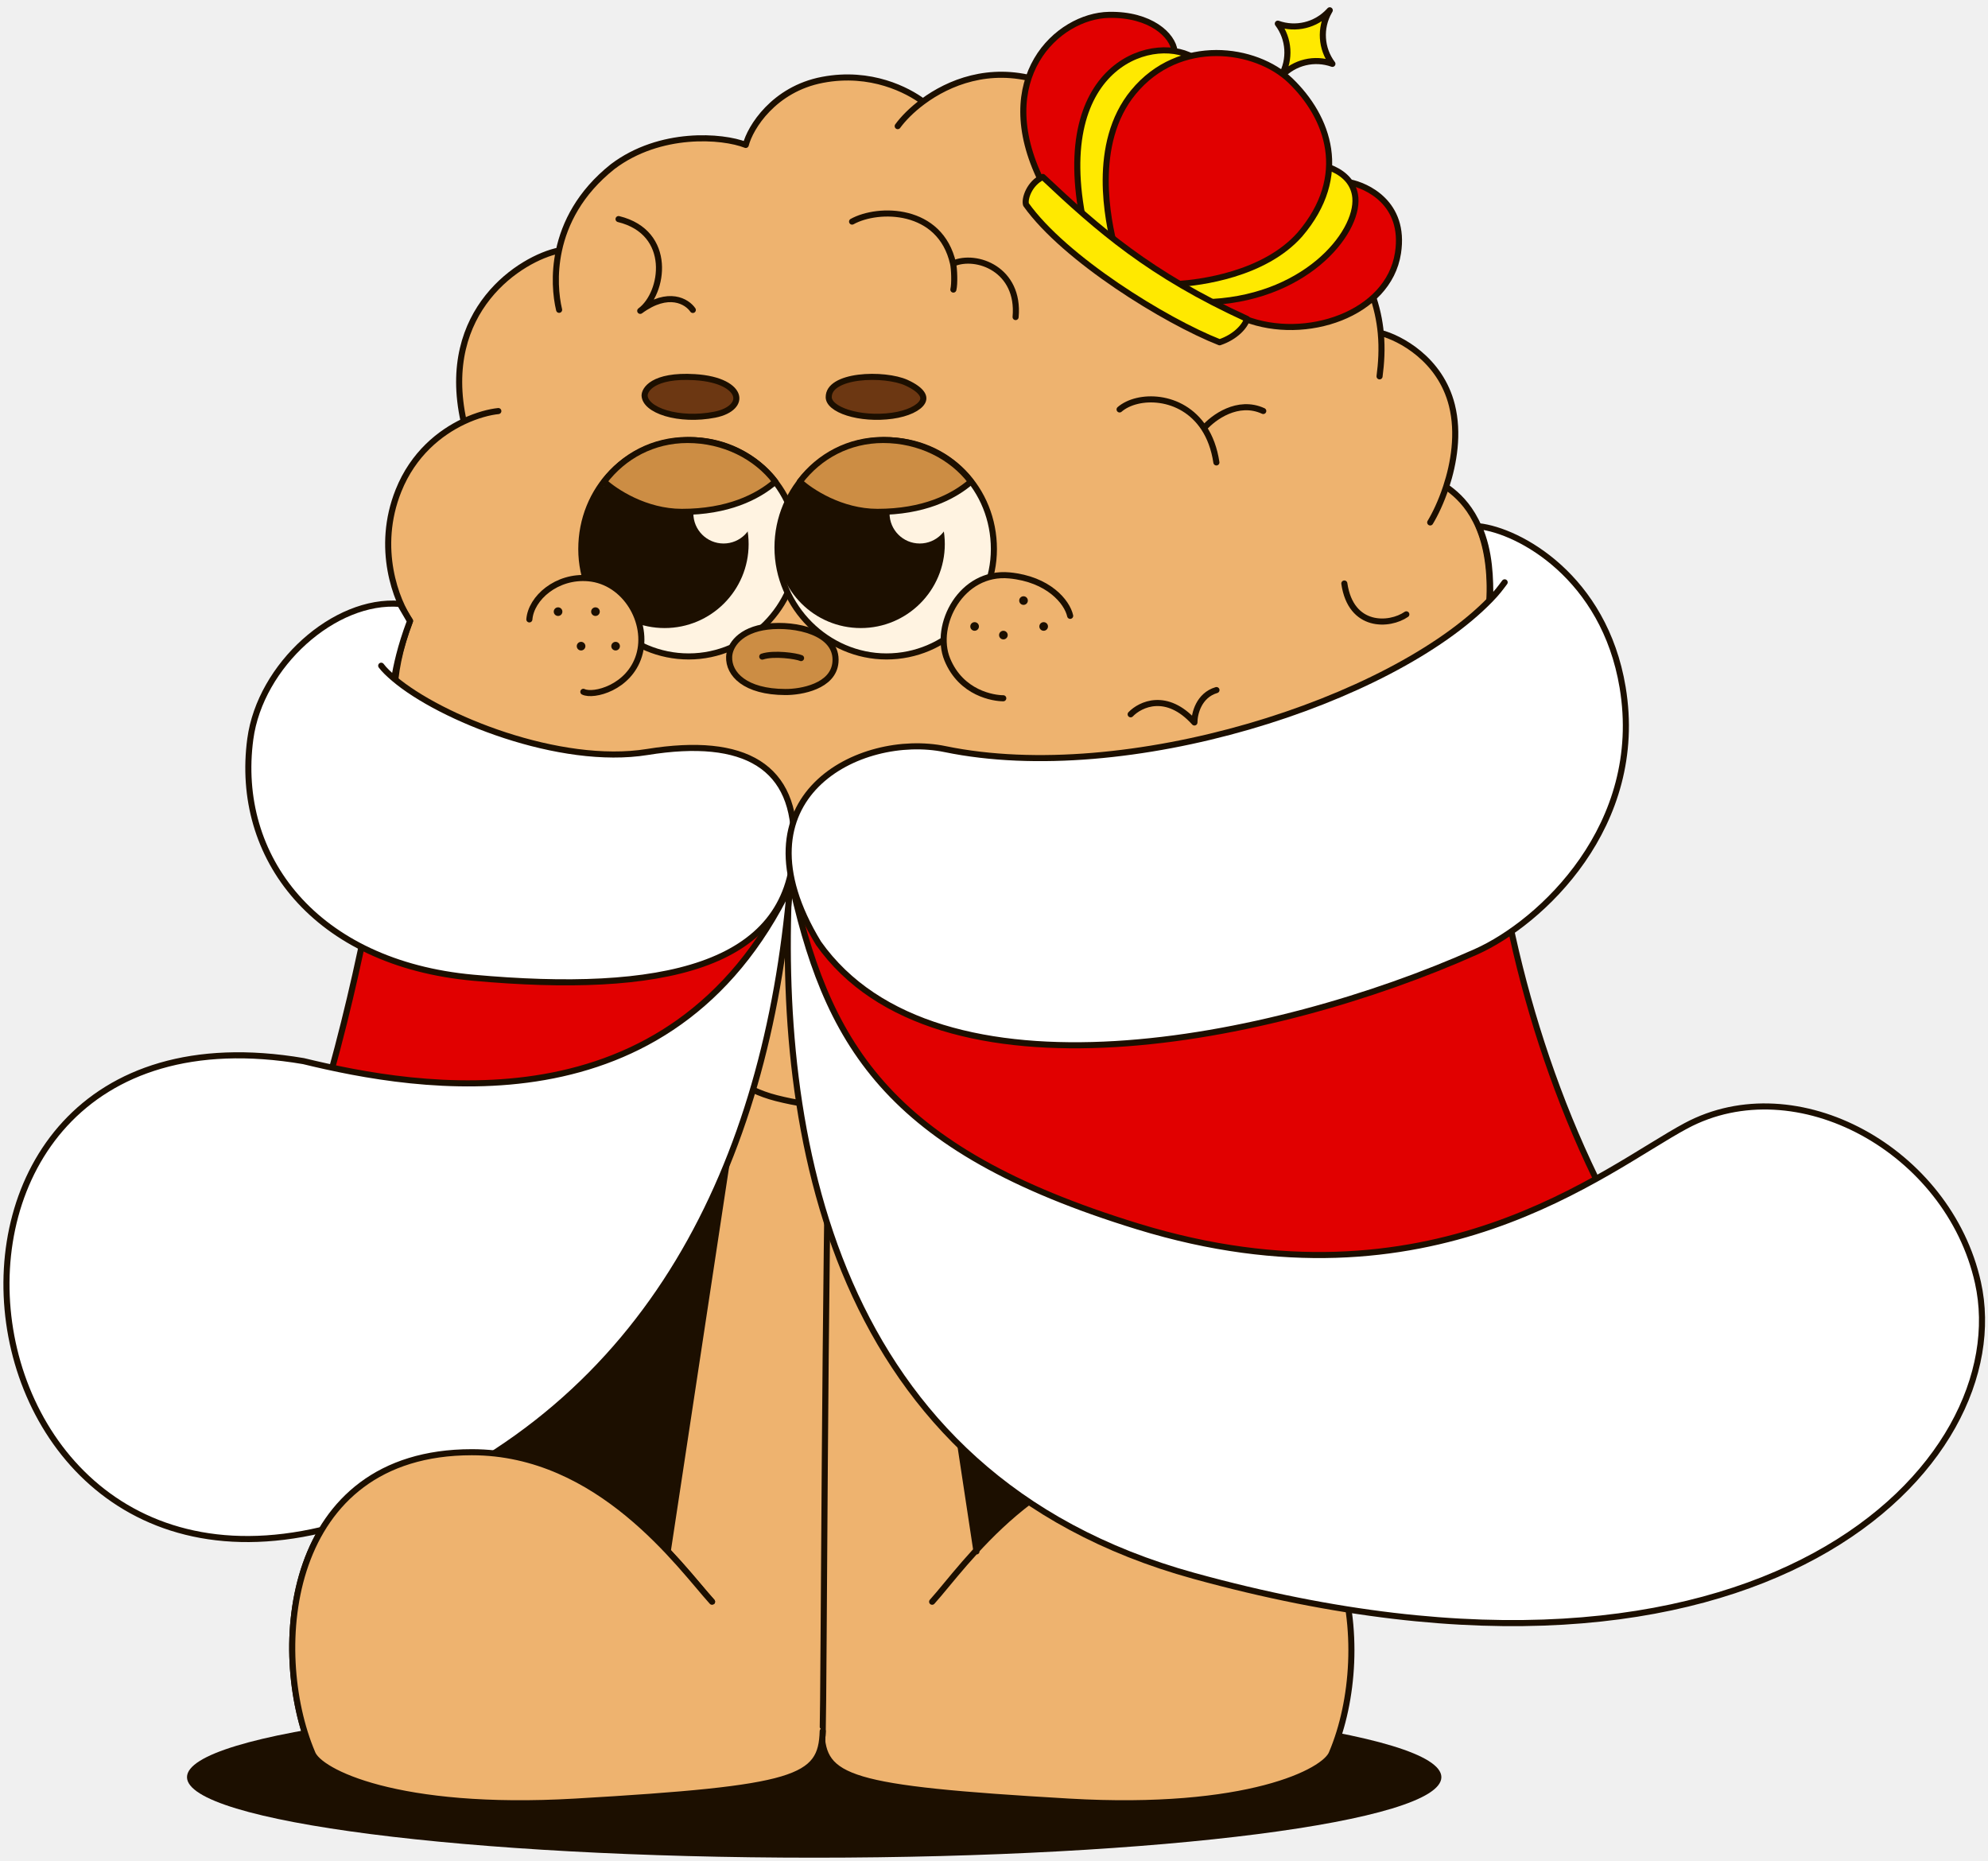
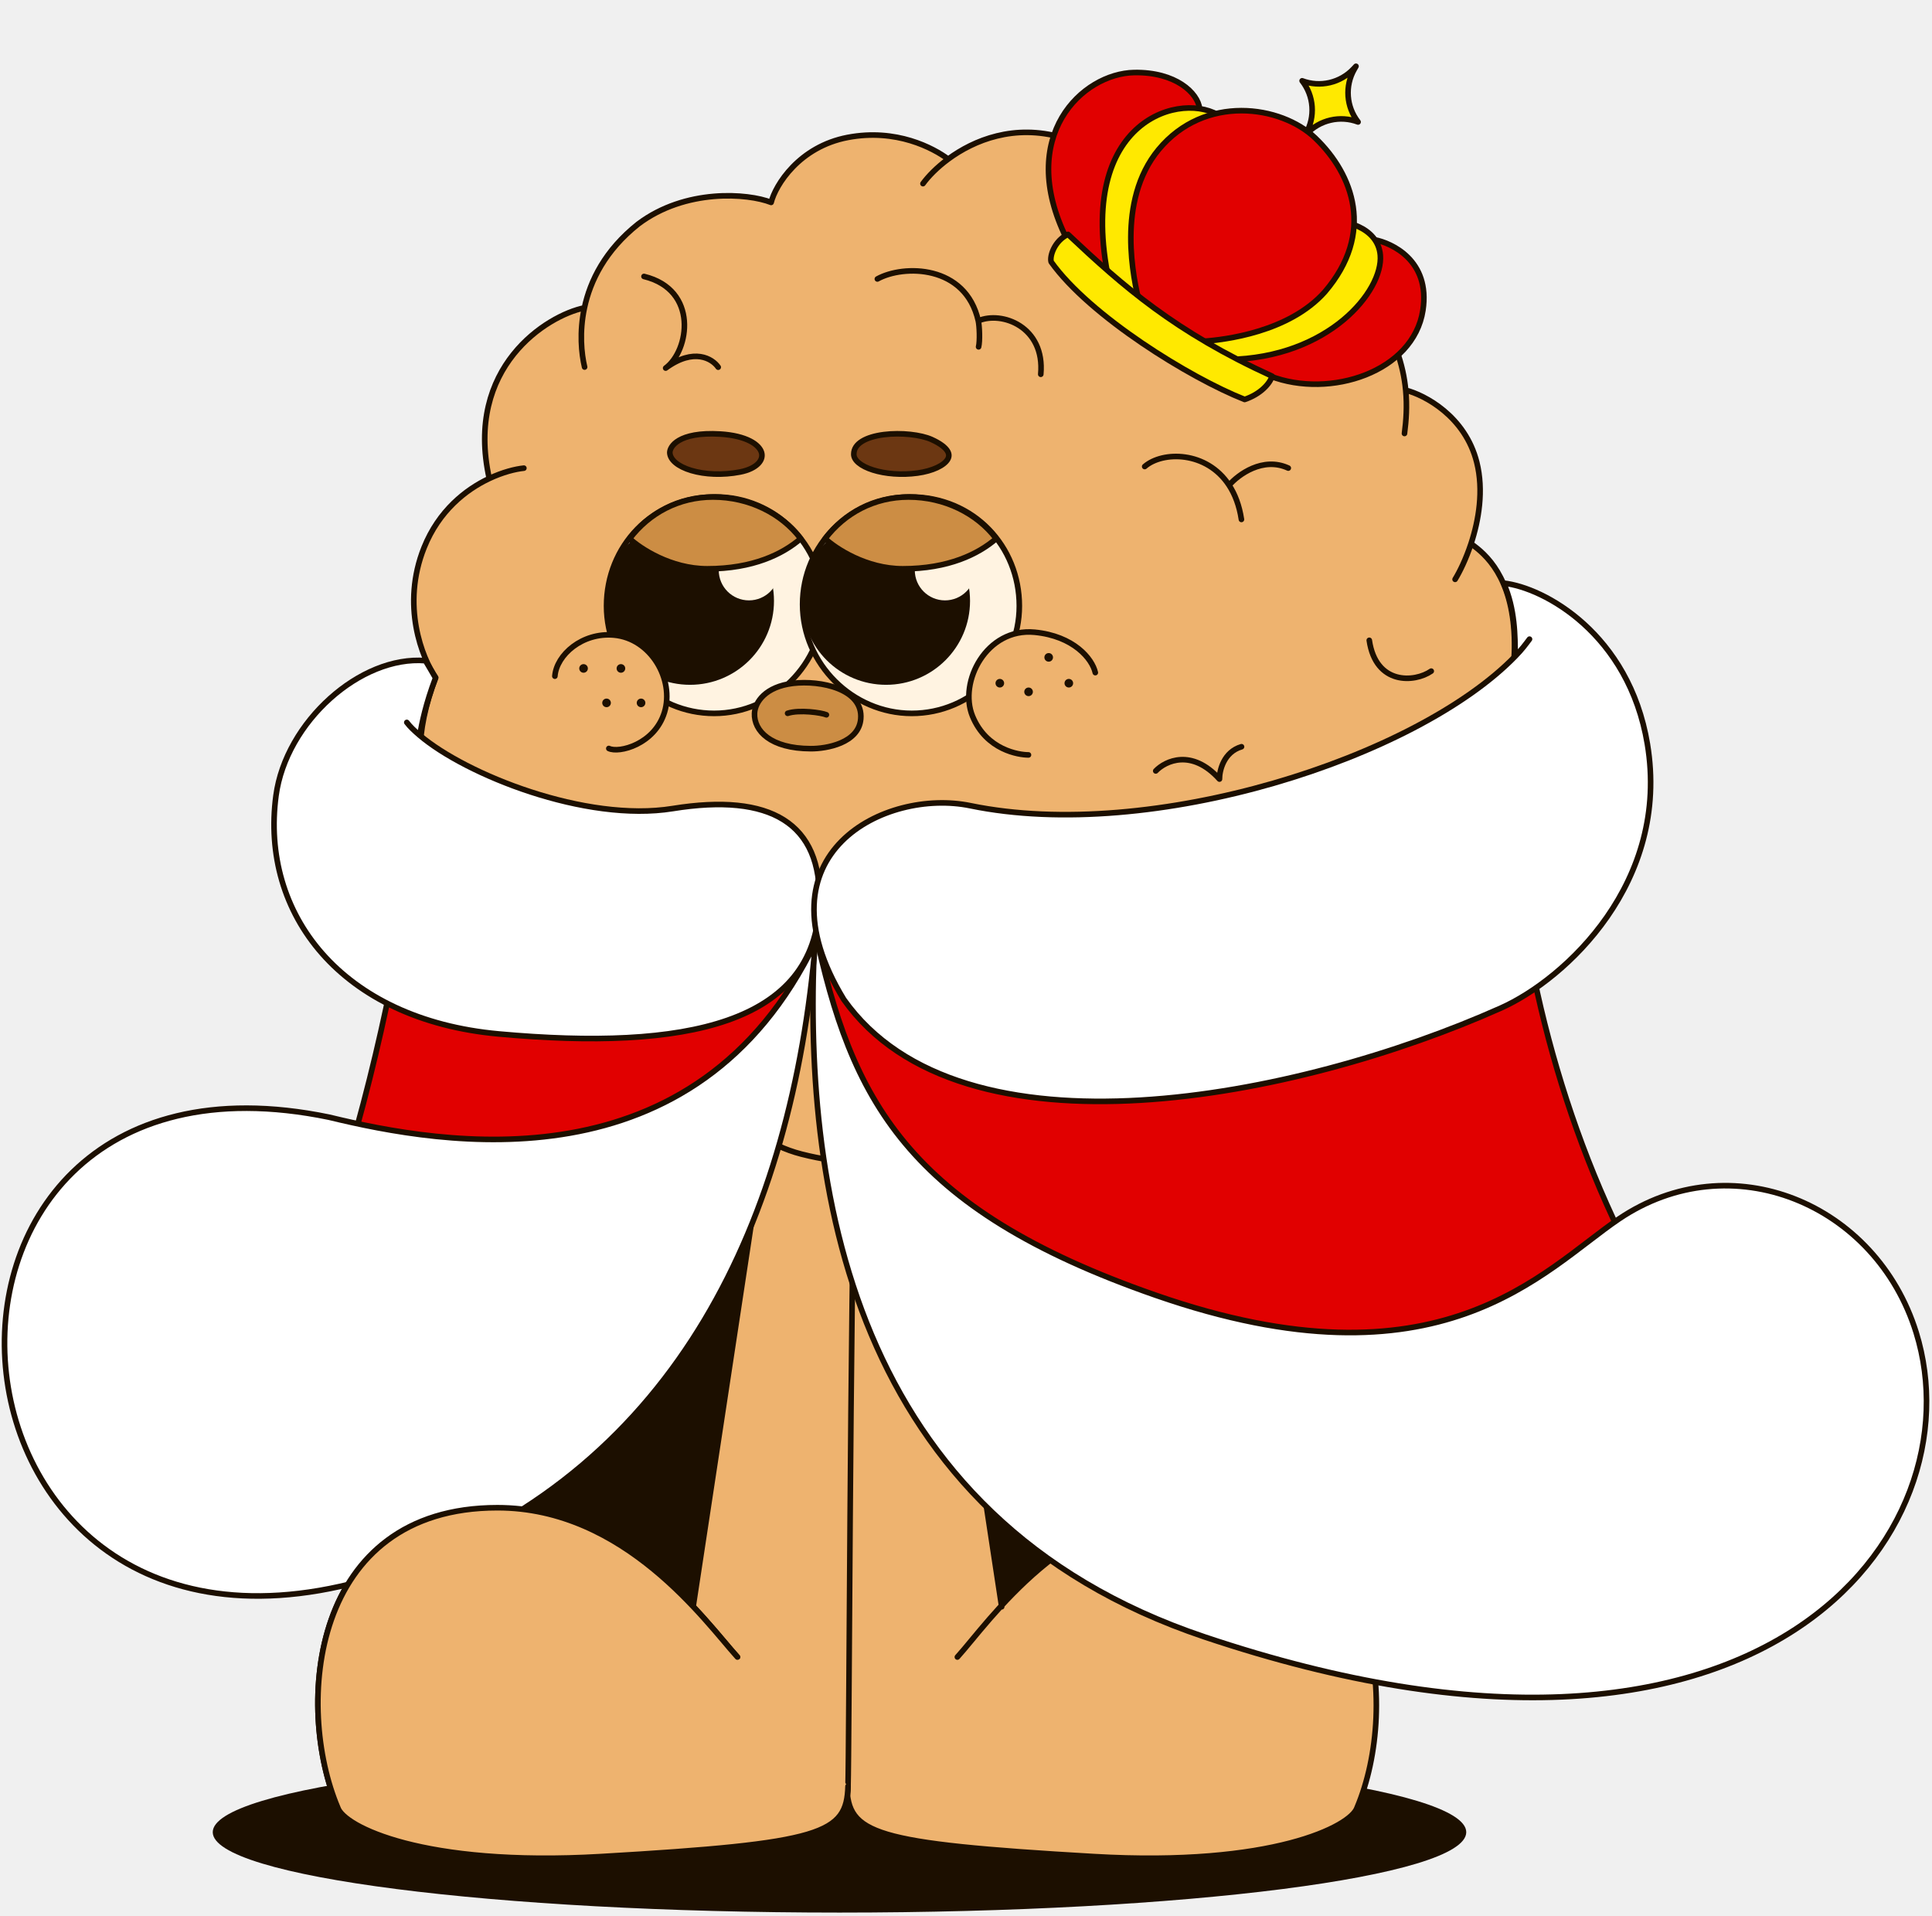
- <svg xmlns="http://www.w3.org/2000/svg" width="327" height="306" viewBox="0 0 327 306" fill="none">
-   <g clip-path="url(#clip0_4745_1547)">
-     <rect x="71.93" y="171.682" width="128.245" height="102.631" fill="#1C0F00" />
-     <ellipse cx="133.923" cy="292.284" rx="103.164" ry="13.243" fill="#1C0F00" />
-     <path d="M192.366 238.604C177.988 238.604 167.471 247.496 160.589 254.969L149.066 179.012C146.779 175.465 141.683 170.073 133.923 174.992C134.79 209.045 134.933 278.474 135.123 284.717C135.359 292.521 139.145 294.176 175.82 296.304C205.16 298.007 218.078 291.338 219.104 288.264C226.202 271.474 223.126 238.604 192.366 238.604Z" fill="#EEB36F" />
-     <path d="M153.325 263.434C158.531 257.68 171.307 238.604 192.366 238.604C223.126 238.604 226.202 271.474 219.104 288.264C218.078 291.338 205.16 298.007 175.82 296.304C139.145 294.176 135.359 292.521 135.123 284.717C134.933 278.474 134.79 209.045 133.923 174.992C141.683 170.073 146.779 175.465 149.066 179.012L160.617 255.158" stroke="#1C0F00" stroke-linecap="round" stroke-linejoin="round" />
-     <path d="M77.609 238.841C92.048 238.841 102.816 247.697 109.837 255.12L121.382 179.012C123.67 175.465 128.765 170.073 136.526 174.992C135.658 209.045 135.515 278.474 135.326 284.717C135.089 292.521 131.303 294.176 94.628 296.304C65.288 298.007 52.37 291.338 51.345 288.264C44.246 271.474 46.849 238.841 77.609 238.841Z" fill="#EEB36F" />
-     <path d="M117.123 263.434C111.918 257.68 98.668 238.841 77.609 238.841C46.849 238.841 44.246 271.474 51.345 288.264C52.37 291.338 65.288 298.007 94.628 296.304C131.303 294.176 135.089 292.521 135.326 284.717C135.515 278.474 135.658 209.045 136.526 174.992C128.765 170.073 123.67 175.465 121.382 179.012L109.831 255.158" stroke="#1C0F00" stroke-linecap="round" stroke-linejoin="round" />
-     <path d="M122.669 23.838C118.861 22.331 108.579 21.506 100.772 27.406C95.346 31.724 92.885 36.74 91.934 41.203C85.756 42.471 72.211 50.955 76.273 69.314C72.382 71.151 67.969 74.637 65.546 80.69C61.738 90.205 65.229 98.927 67.45 102.098C60.405 120.557 69.391 130.564 74.764 133.26C74.906 137.964 76.169 143.124 79.589 147.77C83.75 153.421 88.901 155.751 93.394 156.443C95.108 170.145 108.626 173.461 115.201 172.271C118.035 175.885 122.209 179.204 127.668 180.597C141.275 184.069 148.613 179.962 150.517 177.742C151.707 179.566 155.991 183.309 163.608 183.689C172.747 184.07 177.368 179.883 178.536 177.742C183.77 180.09 190.721 181.201 197.644 177.742C203.408 174.861 206.648 170.749 208.433 166.781C225.38 164.497 228.427 151.147 227.871 144.748C232.092 143.11 236.736 140.035 239.296 134.687C243.485 125.933 241.041 116.45 239.296 112.803C241.438 110.662 245.389 105.333 245.008 95.438C244.627 85.542 240.327 81.778 237.868 80.062C239.144 76.188 239.975 71.275 238.82 66.655C236.916 59.043 230.226 55.554 227.119 54.761C226.731 50.651 225.316 45.955 221.683 40.727C216.923 33.876 207.64 31.053 203.594 30.498C199.024 19.08 187.726 18.829 182.649 20.131C180.098 17.457 176.202 14.772 170.51 13.133C162.694 10.882 156.076 13.549 151.81 16.701C149.351 14.878 143.281 11.611 135.284 13.133C127.287 14.656 123.383 20.983 122.669 23.838Z" fill="#EEB36F" />
-     <path d="M91.966 50.955C91.441 48.746 91.083 45.196 91.934 41.203M151.81 16.701C149.351 14.878 143.281 11.611 135.284 13.133C127.287 14.656 123.383 20.983 122.669 23.838C118.861 22.331 108.579 21.506 100.772 27.406C95.346 31.724 92.885 36.74 91.934 41.203M151.81 16.701C156.076 13.549 162.694 10.882 170.51 13.133C176.202 14.772 180.098 17.457 182.649 20.131M151.81 16.701C149.945 18.08 148.53 19.551 147.661 20.745M186.695 26.93C186.343 25.326 185.133 22.734 182.649 20.131M182.649 20.131C187.726 18.829 199.024 19.08 203.594 30.498C207.64 31.053 216.923 33.876 221.683 40.727C225.316 45.955 226.731 50.651 227.119 54.761M226.919 61.898C227.197 59.767 227.367 57.383 227.119 54.761M227.119 54.761C230.226 55.554 236.916 59.043 238.82 66.655C239.975 71.275 239.144 76.188 237.868 80.062M235.25 85.923C236.029 84.645 237.042 82.571 237.868 80.062M237.868 80.062C240.327 81.778 244.627 85.542 245.008 95.438C245.389 105.333 241.438 110.662 239.296 112.803C241.041 116.45 243.485 125.933 239.296 134.687C236.737 140.035 232.092 143.11 227.871 144.748M220.969 146.343C222.666 146.25 225.183 145.791 227.871 144.748M227.871 144.748C228.427 151.147 225.38 164.497 208.433 166.781M208.433 166.781C206.648 170.749 203.408 174.861 197.644 177.742C190.721 181.201 183.77 180.09 178.536 177.742M208.433 166.781C210.185 162.884 210.536 159.127 210.496 156.809M170.986 172.509C172.456 174.165 175.133 176.215 178.536 177.742M178.536 177.742C177.368 179.883 172.747 184.07 163.608 183.689C155.991 183.309 151.707 179.566 150.517 177.742C148.613 179.962 141.275 184.069 127.668 180.597C122.209 179.204 118.035 175.885 115.201 172.271M110.769 161.805C110.728 164.362 112.227 168.479 115.201 172.271M115.201 172.271C108.626 173.461 95.108 170.145 93.394 156.443M93.394 156.443C88.901 155.751 83.75 153.42 79.589 147.77C76.169 143.124 74.906 137.964 74.764 133.26M93.394 156.443C96.921 156.987 100.043 156.52 101.962 155.858M77.209 120.177C75.968 122.871 74.598 127.752 74.764 133.26M91.934 41.203C85.756 42.471 72.211 50.955 76.273 69.314M76.273 69.314C72.382 71.151 67.969 74.637 65.546 80.69C61.738 90.205 65.229 98.927 67.45 102.098C60.405 120.557 69.391 130.564 74.764 133.26M76.273 69.314C78.499 68.263 80.555 67.751 81.969 67.607" stroke="#1C0F00" stroke-linecap="round" stroke-linejoin="round" />
-     <path d="M203.835 121.2C204.138 125.862 198.449 134.499 189.956 132.408M183.86 129.219C186.009 130.931 188.053 131.939 189.956 132.408M189.956 132.408C188.798 134.563 185.257 138.05 180.36 134.751" stroke="#1C0F00" stroke-linecap="round" stroke-linejoin="round" />
-     <path d="M97.072 128.297C100.361 128.882 105.139 134.26 100.679 140.248" stroke="#1C0F00" stroke-linecap="round" stroke-linejoin="round" />
-     <path d="M231.324 101.04C228.582 102.947 222.198 103.354 221.125 95.966" stroke="#1C0F00" stroke-linecap="round" stroke-linejoin="round" />
-     <path d="M184.158 67.339C187.096 64.785 194.343 64.746 198.047 70.416M200.081 76.055C199.735 73.751 199.011 71.891 198.047 70.416M198.047 70.416C199.551 68.672 203.604 65.667 207.79 67.595" stroke="#1C0F00" stroke-linecap="round" stroke-linejoin="round" />
-     <path d="M125.341 137.362C128.838 139.238 137.624 141.352 144.79 134.805" stroke="#1C0F00" stroke-linecap="round" stroke-linejoin="round" />
-     <path d="M149.064 62.926C150.467 63.561 151.254 64.193 151.619 64.745C151.958 65.257 151.944 65.705 151.697 66.131C151.426 66.598 150.846 67.076 149.97 67.487C149.104 67.892 148 68.207 146.755 68.379C144.13 68.743 141.454 68.509 139.452 67.877C138.449 67.56 137.645 67.153 137.1 66.695C136.558 66.239 136.315 65.772 136.315 65.317C136.315 64.443 136.789 63.754 137.665 63.212C138.554 62.663 139.812 62.302 141.23 62.121C144.074 61.758 147.338 62.145 149.064 62.926Z" fill="#6C3712" stroke="#1C0F00" stroke-linejoin="round" />
-     <path d="M106.957 66.67C106.354 66.161 106.053 65.611 106.029 65.048C106.033 64.584 106.347 63.75 107.537 63.058C108.738 62.36 110.823 61.819 114.281 62.03C116.43 62.161 118.039 62.59 119.154 63.155C120.275 63.724 120.854 64.403 121.044 65.018C121.227 65.607 121.081 66.232 120.536 66.806C119.978 67.392 119.002 67.918 117.576 68.199C114.666 68.773 111.74 68.612 109.549 67.957C108.452 67.629 107.565 67.184 106.957 66.67Z" fill="#6C3712" stroke="#1C0F00" stroke-linejoin="round" />
-     <path d="M139.927 160.603C141.519 158.941 145.847 156.883 150.416 161.945C150.408 160.527 151.122 157.476 154.042 156.618" stroke="#1C0F00" stroke-linecap="round" stroke-linejoin="round" />
-     <path d="M113.959 50.977C113.02 49.599 109.977 47.699 105.309 51.125C109.199 48.27 110.761 38.234 101.744 36.032" stroke="#1C0F00" stroke-linecap="round" stroke-linejoin="round" />
-     <path d="M140.157 36.445C144.441 34.066 154.676 34.066 156.769 43.343M156.818 47.625C157.056 46.673 156.965 44.214 156.769 43.343M156.769 43.343C160.626 41.678 167.767 44.295 167.053 52.144" stroke="#1C0F00" stroke-linecap="round" stroke-linejoin="round" />
-     <path d="M95.618 90.303C95.618 100.055 103.529 107.962 113.288 107.962C123.046 107.962 131.213 99.799 131.213 90.047C131.213 80.295 123.302 72.388 113.544 72.388C103.084 72.388 95.618 80.537 95.618 90.303Z" fill="#FFF3E1" stroke="#1C0F00" stroke-linejoin="round" />
-     <path d="M163.483 90.303C163.483 100.055 155.573 107.962 145.814 107.962C136.055 107.962 127.889 99.799 127.889 90.047C127.889 80.295 135.799 72.388 145.558 72.388C156.018 72.388 163.483 80.537 163.483 90.303Z" fill="#FFF3E1" stroke="#1C0F00" stroke-linejoin="round" />
-     <ellipse cx="141.589" cy="89.483" rx="13.819" ry="13.811" fill="#1C0F00" />
-     <ellipse cx="109.32" cy="89.483" rx="13.819" ry="13.811" fill="#1C0F00" />
-     <ellipse cx="151.286" cy="84.422" rx="4.969" ry="4.966" fill="#FFF3E1" />
-     <ellipse cx="119.016" cy="84.422" rx="4.969" ry="4.966" fill="#FFF3E1" />
-     <path d="M166.303 94.893C172.649 95.507 175.43 99.411 176.027 101.287L165.024 114.842C163.488 114.842 158.114 114.331 155.811 108.704C153.508 103.077 158.37 94.126 166.303 94.893Z" fill="#EEB36F" />
-     <path d="M176.028 101.286C175.517 98.985 172.446 95.255 166.048 94.637C158.115 93.869 153.508 102.821 155.811 108.448C158.114 114.074 163.489 114.841 165.025 114.841" stroke="#1C0F00" stroke-linecap="round" stroke-linejoin="round" />
-     <ellipse cx="168.356" cy="98.775" rx="0.71" ry="0.709" fill="#1C0F00" />
-     <ellipse cx="160.311" cy="103.032" rx="0.71" ry="0.709" fill="#1C0F00" />
-     <ellipse cx="165.044" cy="104.451" rx="0.71" ry="0.709" fill="#1C0F00" />
-     <ellipse cx="171.669" cy="103.032" rx="0.71" ry="0.709" fill="#1C0F00" />
-     <path d="M97.822 95.319C93.114 94.296 88.354 97.621 87.842 100.179L95.519 113.734C97.054 114.501 103.964 112.711 104.988 107.596C106.011 102.48 103.708 96.598 97.822 95.319Z" fill="#EEB36F" />
-     <path d="M87.073 101.87C87.351 98.351 91.582 94.641 96.786 95.103C102.892 95.644 106.777 102.412 105.112 107.826C103.485 113.114 97.619 114.594 95.954 113.781" stroke="#1C0F00" stroke-linecap="round" stroke-linejoin="round" />
-     <ellipse cx="97.946" cy="100.596" rx="0.71" ry="0.709" fill="#1C0F00" />
-     <ellipse cx="91.795" cy="100.596" rx="0.71" ry="0.709" fill="#1C0F00" />
-     <ellipse cx="95.58" cy="106.271" rx="0.71" ry="0.709" fill="#1C0F00" />
-     <ellipse cx="101.259" cy="106.271" rx="0.71" ry="0.709" fill="#1C0F00" />
-     <path d="M137.421 108.923C137.08 112.886 131.787 113.835 129.183 113.814C122.554 113.797 119.826 110.853 119.934 108.017C120.007 106.127 121.761 103.591 126.28 103.054C130.8 102.517 137.848 103.97 137.421 108.923Z" fill="#CC8D44" stroke="#1C0F00" stroke-linecap="round" stroke-linejoin="round" />
-     <path d="M131.765 108.233C130.989 107.888 127.3 107.352 125.381 107.989" stroke="#1C0F00" stroke-linecap="round" stroke-linejoin="round" />
-     <path d="M112.149 84.186C106.134 84.186 101.124 80.842 99.377 79.22C102.576 74.998 107.456 72.362 113.101 72.362C119.04 72.362 124.381 75.054 127.534 79.22C124.572 81.77 119.667 84.186 112.149 84.186Z" fill="#CC8D44" stroke="#1C0F00" stroke-linecap="round" stroke-linejoin="round" />
-     <path d="M144.329 84.186C138.314 84.186 133.303 80.842 131.557 79.22C134.755 74.998 139.636 72.362 145.28 72.362C151.219 72.362 156.561 75.054 159.714 79.22C156.752 81.77 151.847 84.186 144.329 84.186Z" fill="#CC8D44" stroke="#1C0F00" stroke-linecap="round" stroke-linejoin="round" />
-     <path d="M30.797 236.949C55.128 191.309 63.811 139.302 65.069 116.819C77.75 132.381 108.863 151.694 131.084 148.034C120.436 182.323 73.228 226.923 30.797 236.949Z" fill="#E10000" stroke="#1C0F00" stroke-linecap="round" stroke-linejoin="round" />
-     <path d="M305.467 243.57C259.091 216.139 240.564 145.906 245.131 102.867C244.579 108.07 232.07 121.076 186.451 131.481C163.225 136.778 143.675 141.014 131.083 144.487C129.585 167.091 146.132 221.645 212.951 256.194C241.859 253.391 272.918 249.299 305.467 243.57Z" fill="#E10000" stroke="#1C0F00" stroke-linecap="round" stroke-linejoin="round" />
-     <path d="M277.311 185.161C264.061 192.255 235.43 216.515 187.161 201.714C145.517 188.944 135.816 171.445 129.901 143.777C127.61 185.809 136.335 242.638 196.389 259.178C290.316 285.046 331.931 240.496 325.344 210.937C320.498 189.193 295.53 175.406 277.311 185.161Z" fill="white" stroke="#1C0F00" stroke-linecap="round" stroke-linejoin="round" />
-     <path d="M49.925 174.52C-23.538 161.986 -9.98 277.15 62.66 248.537C107.175 231.002 126.114 191.073 129.972 145.669C110.261 186.58 68.569 179.05 49.925 174.52Z" fill="white" stroke="#1C0F00" stroke-linecap="round" stroke-linejoin="round" />
-     <path d="M77.846 160.804C51.819 158.439 38.568 140.94 41.171 121.549C42.803 109.387 55.081 98.433 65.779 99.32C66.346 100.266 67.119 101.606 67.435 102.158C65.808 106.475 65.198 109.557 64.832 111.617C72.378 118.048 92.079 126.005 106.476 123.677C122.566 121.076 131.052 126.042 130.611 139.284C129.948 159.148 108.606 163.598 77.846 160.804Z" fill="white" />
-     <path d="M62.703 109.489C63.225 110.185 63.945 110.861 64.832 111.617M64.832 111.617C72.378 118.048 92.079 126.005 106.476 123.677C122.566 121.076 131.052 126.042 130.611 139.284C129.948 159.148 108.606 163.598 77.846 160.804C51.819 158.439 38.568 140.94 41.171 121.549C42.803 109.387 55.081 98.433 65.779 99.32C66.346 100.266 67.119 101.606 67.435 102.158C65.808 106.475 65.198 109.557 64.832 111.617Z" stroke="#1C0F00" stroke-linecap="round" stroke-linejoin="round" />
-     <path d="M266.9 113.036C263.871 94.874 249.864 87.26 243.238 86.55C245.131 90.807 245.131 95.3 245.131 98.611C228.805 115.4 185.268 129.352 155.455 123.204C141.494 120.325 119.963 131.008 134.632 155.128C154.035 182.56 209.403 171.445 242.765 156.547C253.491 151.758 270.686 135.737 266.9 113.036Z" fill="white" />
-     <path d="M247.497 95.773C246.788 96.719 246.281 97.428 245.131 98.611M245.131 98.611C228.805 115.4 185.268 129.352 155.455 123.204C141.494 120.325 119.963 131.008 134.632 155.128C154.035 182.56 209.403 171.445 242.765 156.547C253.491 151.758 270.686 135.737 266.9 113.036C263.871 94.874 249.864 87.26 243.238 86.55C245.131 90.807 245.131 95.3 245.131 98.611Z" stroke="#1C0F00" stroke-linecap="round" stroke-linejoin="round" />
-     <path d="M77.609 238.841C98.668 238.841 111.918 257.68 117.123 263.434L135.326 284.717C135.089 292.521 131.303 294.176 94.628 296.305C65.288 298.007 52.37 291.338 51.345 288.264C44.246 271.475 46.849 238.841 77.609 238.841Z" fill="#EEB36F" />
-     <path d="M117.123 263.434C111.918 257.68 98.668 238.841 77.609 238.841C46.849 238.841 44.246 271.475 51.345 288.264C52.37 291.338 65.288 298.007 94.628 296.305C131.303 294.176 135.089 292.521 135.326 284.717" stroke="#1C0F00" stroke-linecap="round" stroke-linejoin="round" />
-     <path d="M218.592 1.842L218.73 1.693L218.629 1.869C217.053 4.618 217.293 8.014 219.165 10.502C216.232 9.453 212.915 10.228 210.753 12.544L210.664 12.64L210.728 12.526C212.3 9.775 212.057 6.38 210.184 3.892C213.117 4.94 216.433 4.161 218.592 1.842Z" fill="#FFE900" stroke="#1C0F00" stroke-linejoin="round" />
-     <path d="M229.949 41.623C231.233 33.325 224.685 30.511 222.057 29.999C214.518 43.408 198.992 47.915 194.547 47.407L204.806 52.442C214.69 56.254 228.388 51.716 229.949 41.623Z" fill="#E10000" stroke="#1C0F00" stroke-linecap="round" stroke-linejoin="round" />
-     <path d="M222.938 32.515C222.534 27.799 216.677 26.55 214.091 26.983L191.751 45.025L197.899 49.717C214.46 49.446 223.442 38.41 222.938 32.515Z" fill="#FFE900" stroke="#1C0F00" stroke-linecap="round" stroke-linejoin="round" />
-     <path d="M182.434 2.445C189.25 2.325 192.918 5.808 193.197 8.405L178.774 37.968L171.304 29.813C162.956 12.911 173.914 2.595 182.434 2.445Z" fill="#E10000" stroke="#1C0F00" stroke-linecap="round" stroke-linejoin="round" />
-     <path d="M178.282 36.794C172.635 9.925 190.611 5.309 196.77 9.766L185.314 40.235L178.282 36.794Z" fill="#FFE900" stroke="#1C0F00" stroke-linecap="round" stroke-linejoin="round" />
-     <path d="M186.445 15.138C179.405 23.654 182.345 36.594 183.312 40.496L193.826 46.709C197.289 46.473 207.913 45.217 213.807 38.577C222.081 28.902 218.465 19.221 212.242 13.243C206.595 7.818 194.012 5.985 186.445 15.138Z" fill="#E10000" stroke="#1C0F00" stroke-linecap="round" stroke-linejoin="round" />
-     <path d="M205.125 52.454C189.138 45.148 180.663 37.701 171.529 29.1C169.303 30.148 168.485 32.705 168.764 33.639C175.115 42.557 191.642 52.766 200.61 56.295C203.223 55.419 204.785 53.653 205.125 52.454Z" fill="#FFE900" stroke="#1C0F00" stroke-linecap="round" stroke-linejoin="round" />
-     <path d="M185.978 117.479C187.57 115.818 191.898 113.76 196.467 118.822C196.459 117.404 197.173 114.353 200.093 113.495" stroke="#1C0F00" stroke-linecap="round" stroke-linejoin="round" />
+ <svg xmlns="http://www.w3.org/2000/svg" width="691" height="685" viewBox="0 0 691 685" fill="none">
+   <g clip-path="url(#clip0_5027_3565)">
+     <rect x="165.553" y="393.377" width="278.662" height="222.824" fill="#1C0F00" />
+     <ellipse cx="300.255" cy="655.221" rx="224.164" ry="28.752" fill="#1C0F00" />
+     <path d="M427.248 538.674C396.006 538.674 373.154 557.979 358.198 574.205L333.161 409.293C328.19 401.591 317.119 389.885 300.256 400.564C302.141 474.497 302.452 625.237 302.863 638.791C303.377 655.734 311.603 659.328 391.295 663.949C455.048 667.646 483.117 653.167 485.345 646.493C500.769 610.04 494.085 538.674 427.248 538.674Z" fill="#EEB36F" />
+     <path d="M342.415 592.584C353.726 580.09 381.487 538.674 427.248 538.674C494.085 538.674 500.769 610.04 485.345 646.493C483.117 653.167 455.048 667.646 391.295 663.949C311.603 659.328 303.377 655.734 302.863 638.791C302.452 625.237 302.141 474.497 300.256 400.564C317.119 389.885 328.19 401.591 333.161 409.293L358.261 574.614" stroke="#1C0F00" stroke-width="2" stroke-linecap="round" stroke-linejoin="round" />
+     <path d="M177.892 539.188C209.267 539.188 232.664 558.416 247.919 574.533L273.007 409.293C277.977 401.591 289.049 389.885 305.912 400.564C304.027 474.497 303.716 625.237 303.305 638.791C302.791 655.734 294.564 659.328 214.873 663.949C151.12 667.646 123.05 653.167 120.822 646.493C105.398 610.04 111.054 539.188 177.892 539.188Z" fill="#EEB36F" />
+     <path d="M263.752 592.584C252.441 580.09 223.652 539.188 177.892 539.188C111.054 539.188 105.398 610.04 120.822 646.493C123.05 653.167 151.12 667.646 214.873 663.949C294.564 659.328 302.791 655.734 303.305 638.791C303.716 625.237 304.027 474.497 305.912 400.564C289.049 389.885 277.977 401.591 273.007 409.293L247.907 574.614" stroke="#1C0F00" stroke-width="2" stroke-linecap="round" stroke-linejoin="round" />
+     <path d="M275.803 72.388C267.529 69.118 245.187 67.327 228.224 80.135C216.434 89.511 211.086 100.402 209.019 110.09C195.596 112.844 166.163 131.264 174.99 171.123C166.534 175.112 156.945 182.68 151.681 195.822C143.406 216.48 150.991 235.417 155.819 242.303C140.51 282.38 160.035 304.105 171.711 309.958C172.02 320.171 174.763 331.375 182.196 341.462C191.235 353.73 202.428 358.79 212.192 360.293C215.916 390.04 245.29 397.239 259.576 394.657C265.734 402.503 274.804 409.709 286.665 412.733C316.233 420.272 332.177 411.356 336.314 406.535C338.9 410.495 348.209 418.621 364.759 419.447C384.619 420.273 394.659 411.184 397.197 406.535C408.569 411.633 423.674 414.046 438.715 406.535C451.242 400.281 458.281 391.353 462.16 382.736C498.983 377.778 505.603 348.794 504.397 334.9C513.569 331.345 523.66 324.668 529.221 313.057C538.323 294.051 533.014 273.462 529.221 265.543C533.875 260.895 542.46 249.326 541.633 227.842C540.806 206.357 531.462 198.185 526.118 194.46C528.891 186.047 530.698 175.382 528.187 165.351C524.049 148.824 509.513 141.249 502.763 139.528C501.918 130.604 498.844 120.408 490.95 109.057C480.607 94.183 460.437 88.055 451.645 86.849C441.715 62.06 417.166 61.514 406.133 64.341C400.59 58.536 392.125 52.706 379.757 49.148C362.773 44.261 348.393 50.051 339.125 56.895C333.78 52.935 320.591 45.843 303.214 49.148C285.837 52.453 277.355 66.191 275.803 72.388Z" fill="#EEB36F" />
+     <path d="M209.088 131.264C207.948 126.468 207.17 118.76 209.019 110.09M339.125 56.895C333.78 52.935 320.591 45.843 303.214 49.148C285.837 52.453 277.355 66.191 275.803 72.388C267.529 69.118 245.187 67.327 228.224 80.135C216.434 89.511 211.086 100.402 209.019 110.09M339.125 56.895C348.393 50.051 362.773 44.261 379.757 49.148C392.125 52.706 400.59 58.536 406.133 64.341M339.125 56.895C335.072 59.888 331.996 63.083 330.108 65.674M414.925 79.102C414.159 75.62 411.531 69.993 406.133 64.341M406.133 64.341C417.166 61.514 441.715 62.06 451.645 86.849C460.437 88.055 480.607 94.183 490.95 109.057C498.844 120.408 501.918 130.604 502.763 139.528M502.328 155.022C502.932 150.395 503.301 145.221 502.763 139.528M502.763 139.528C509.513 141.249 524.049 148.824 528.187 165.351C530.698 175.382 528.891 186.047 526.118 194.46M520.429 207.184C522.123 204.41 524.323 199.907 526.118 194.46M526.118 194.46C531.462 198.185 540.806 206.357 541.633 227.842C542.46 249.326 533.875 260.895 529.221 265.543C533.014 273.462 538.323 294.051 529.221 313.057C523.66 324.668 513.569 331.345 504.397 334.9M489.399 338.363C493.087 338.162 498.556 337.164 504.397 334.9M504.397 334.9C505.603 348.794 498.983 377.778 462.16 382.736M462.16 382.736C458.281 391.353 451.242 400.281 438.715 406.535C423.674 414.046 408.569 411.633 397.197 406.535M462.16 382.736C465.967 374.277 466.728 366.119 466.643 361.087M380.792 395.173C383.984 398.769 389.801 403.22 397.197 406.535M397.197 406.535C394.659 411.184 384.619 420.273 364.759 419.447C348.209 418.621 338.9 410.495 336.314 406.535C332.177 411.356 316.233 420.272 286.665 412.733C274.804 409.709 265.734 402.503 259.576 394.657M249.946 371.933C249.858 377.486 253.114 386.424 259.576 394.657M259.576 394.657C245.29 397.239 215.916 390.04 212.192 360.293M212.192 360.293C202.428 358.79 191.235 353.73 182.196 341.462C174.763 331.375 172.02 320.171 171.711 309.958M212.192 360.293C219.856 361.472 226.64 360.46 230.809 359.022M177.024 281.553C174.327 287.403 171.35 298 171.711 309.958M209.019 110.09C195.596 112.844 166.163 131.264 174.99 171.123M174.99 171.123C166.534 175.112 156.945 182.68 151.681 195.822C143.406 216.48 150.991 235.417 155.819 242.303C140.51 282.38 160.035 304.105 171.711 309.958M174.99 171.123C179.827 168.841 184.293 167.73 187.367 167.417" stroke="#1C0F00" stroke-width="2" stroke-linecap="round" stroke-linejoin="round" />
+     <path d="M452.168 283.775C452.826 293.897 440.466 312.65 422.011 308.109M408.764 301.187C413.434 304.904 417.876 307.091 422.011 308.109M422.011 308.109C419.495 312.789 411.801 320.36 401.16 313.197" stroke="#1C0F00" stroke-width="2" stroke-linecap="round" stroke-linejoin="round" />
+     <path d="M220.184 299.184C227.33 300.455 237.712 312.13 228.021 325.132" stroke="#1C0F00" stroke-width="2" stroke-linecap="round" stroke-linejoin="round" />
+     <path d="M511.898 240.005C505.94 244.145 492.069 245.028 489.736 228.988" stroke="#1C0F00" stroke-width="2" stroke-linecap="round" stroke-linejoin="round" />
+     <path d="M409.411 166.837C415.795 161.292 431.542 161.207 439.592 173.517M444.01 185.759C443.258 180.758 441.685 176.718 439.592 173.517M439.592 173.517C442.858 169.731 451.665 163.207 460.762 167.391" stroke="#1C0F00" stroke-width="2" stroke-linecap="round" stroke-linejoin="round" />
+     <path d="M281.608 318.865C289.208 322.937 308.299 327.528 323.869 313.312" stroke="#1C0F00" stroke-width="2" stroke-linecap="round" stroke-linejoin="round" />
+     <path d="M333.192 157.177C336.248 158.559 337.974 159.94 338.781 161.157C339.175 161.752 339.34 162.292 339.357 162.776C339.374 163.259 339.246 163.751 338.953 164.255C338.351 165.292 337.073 166.34 335.162 167.234C333.272 168.118 330.864 168.804 328.151 169.179C322.437 169.97 316.608 169.462 312.245 168.085C310.06 167.396 308.299 166.507 307.105 165.504C305.914 164.503 305.369 163.467 305.369 162.445C305.369 160.511 306.421 158.99 308.341 157.804C310.288 156.602 313.037 155.816 316.123 155.422C322.314 154.633 329.423 155.473 333.192 157.177Z" fill="#6C3712" stroke="#1C0F00" stroke-width="2" stroke-linejoin="round" />
+     <path d="M241.605 165.449C240.282 164.332 239.611 163.117 239.56 161.864C239.567 160.82 240.271 158.983 242.878 157.468C245.508 155.941 250.059 154.767 257.582 155.224C262.259 155.508 265.768 156.443 268.205 157.677C270.653 158.917 271.932 160.408 272.354 161.771C272.761 163.085 272.433 164.472 271.23 165.737C270.003 167.028 267.862 168.175 264.753 168.788C258.418 170.035 252.046 169.688 247.268 168.26C244.878 167.545 242.939 166.576 241.605 165.449Z" fill="#6C3712" stroke="#1C0F00" stroke-width="2" stroke-linejoin="round" />
+     <path d="M313.302 369.323C316.763 365.716 326.166 361.248 336.093 372.238C336.076 369.159 337.628 362.535 343.972 360.673" stroke="#1C0F00" stroke-width="2" stroke-linecap="round" stroke-linejoin="round" />
+     <path d="M256.875 131.311C254.836 128.319 248.222 124.194 238.08 131.632C246.532 125.433 249.926 103.646 230.332 98.864" stroke="#1C0F00" stroke-width="2" stroke-linecap="round" stroke-linejoin="round" />
+     <path d="M313.803 99.76C323.112 94.595 345.351 94.595 349.898 114.737M350.005 124.033C350.522 121.967 350.324 116.627 349.898 114.737M349.898 114.737C358.28 111.122 373.795 116.803 372.244 133.846" stroke="#1C0F00" stroke-width="2" stroke-linecap="round" stroke-linejoin="round" />
+     <path d="M216.938 216.692C216.938 237.913 234.165 255.118 255.418 255.118C276.671 255.118 294.454 237.357 294.454 216.137C294.454 194.917 277.227 177.712 255.974 177.712C233.196 177.712 216.938 195.446 216.938 216.692Z" fill="#FFF3E1" stroke="#1C0F00" stroke-width="2" stroke-linejoin="round" />
+     <path d="M364.573 216.692C364.573 237.913 347.346 255.118 326.093 255.118C304.84 255.118 287.057 237.357 287.057 216.137C287.057 194.917 304.283 177.712 325.537 177.712C348.315 177.712 364.573 195.446 364.573 216.692Z" fill="#FFF3E1" stroke="#1C0F00" stroke-width="2" stroke-linejoin="round" />
+     <ellipse cx="316.916" cy="214.914" rx="30.027" ry="29.985" fill="#1C0F00" />
+     <ellipse cx="246.796" cy="214.914" rx="30.027" ry="29.985" fill="#1C0F00" />
+     <ellipse cx="337.984" cy="203.925" rx="10.797" ry="10.782" fill="#FFF3E1" />
+     <ellipse cx="267.865" cy="203.925" rx="10.797" ry="10.782" fill="#FFF3E1" />
+     <path d="M370.615 226.659C384.405 227.992 390.448 236.469 391.745 240.541L367.835 269.971C364.499 269.971 352.821 268.861 347.816 256.644C342.812 244.428 353.377 224.993 370.615 226.659Z" fill="#EEB36F" />
+     <path d="M391.747 240.541C390.636 235.544 383.963 227.447 370.062 226.103C352.824 224.437 342.813 243.873 347.818 256.089C352.822 268.305 364.501 269.971 367.837 269.971" stroke="#1C0F00" stroke-width="2" stroke-linecap="round" stroke-linejoin="round" />
+     <ellipse cx="375.077" cy="235.088" rx="1.542" ry="1.54" fill="#1C0F00" />
+     <ellipse cx="357.597" cy="244.329" rx="1.542" ry="1.54" fill="#1C0F00" />
+     <ellipse cx="367.879" cy="247.409" rx="1.542" ry="1.54" fill="#1C0F00" />
+     <ellipse cx="382.275" cy="244.329" rx="1.542" ry="1.54" fill="#1C0F00" />
+     <path d="M221.811 227.584C211.58 225.363 201.237 232.582 200.125 238.135L216.807 267.564C220.143 269.23 235.157 265.343 237.381 254.238C239.605 243.132 234.601 230.361 221.811 227.584Z" fill="#EEB36F" />
+     <path d="M198.456 241.808C199.059 234.167 208.254 226.112 219.562 227.114C232.828 228.29 241.27 242.983 237.652 254.738C234.118 266.22 221.371 269.432 217.753 267.668" stroke="#1C0F00" stroke-width="2" stroke-linecap="round" stroke-linejoin="round" />
+     <ellipse cx="222.081" cy="239.042" rx="1.542" ry="1.54" fill="#1C0F00" />
+     <ellipse cx="208.714" cy="239.042" rx="1.542" ry="1.54" fill="#1C0F00" />
+     <ellipse cx="216.941" cy="251.364" rx="1.542" ry="1.54" fill="#1C0F00" />
+     <ellipse cx="229.28" cy="251.364" rx="1.542" ry="1.54" fill="#1C0F00" />
+     <path d="M307.858 257.12C307.117 265.723 295.616 267.784 289.958 267.739C275.553 267.702 269.624 261.31 269.86 255.153C270.018 251.049 273.83 245.543 283.65 244.377C293.471 243.211 308.785 246.365 307.858 257.12Z" fill="#CC8D44" stroke="#1C0F00" stroke-width="2" stroke-linecap="round" stroke-linejoin="round" />
+     <path d="M295.569 255.623C293.882 254.874 285.866 253.711 281.697 255.093" stroke="#1C0F00" stroke-width="2" stroke-linecap="round" stroke-linejoin="round" />
+     <path d="M252.944 203.412C239.876 203.412 228.988 196.154 225.192 192.63C232.143 183.464 242.748 177.741 255.012 177.741C267.917 177.741 279.523 183.586 286.375 192.63C279.939 198.167 269.281 203.412 252.944 203.412Z" fill="#CC8D44" stroke="#1C0F00" stroke-width="2" stroke-linecap="round" stroke-linejoin="round" />
+     <path d="M322.867 203.412C309.798 203.412 298.91 196.154 295.115 192.63C302.066 183.464 312.671 177.741 324.935 177.741C337.84 177.741 349.446 183.586 356.298 192.63C349.862 198.167 339.203 203.412 322.867 203.412Z" fill="#CC8D44" stroke="#1C0F00" stroke-width="2" stroke-linecap="round" stroke-linejoin="round" />
+     <path d="M76.173 535.081C129.041 435.991 147.909 323.076 150.642 274.264C178.197 308.05 245.802 349.982 294.086 342.035C270.949 416.481 168.371 513.312 76.173 535.081Z" fill="#E10000" stroke="#1C0F00" stroke-width="2" stroke-linecap="round" stroke-linejoin="round" />
+     <path d="M673.005 549.458C572.234 489.901 531.976 337.415 541.9 243.973C540.701 255.268 513.52 283.506 414.394 306.097C363.927 317.598 321.448 326.795 294.087 334.335C290.831 383.411 326.786 501.856 471.978 576.864C534.791 570.78 602.278 561.895 673.005 549.458Z" fill="#E10000" stroke="#1C0F00" stroke-width="2" stroke-linecap="round" stroke-linejoin="round" />
+     <path d="M578.918 435.99C551.901 454.322 515.165 498.628 413.365 463.202C323.986 432.098 304.368 392.863 291.515 332.793C286.536 424.05 303.854 542.782 430.846 585.396C631.52 652.735 707.452 547.916 685.344 476.551C671.03 430.346 619.02 408.779 578.918 435.99Z" fill="white" stroke="#1C0F00" stroke-width="2" stroke-linecap="round" stroke-linejoin="round" />
+     <path d="M117.737 399.539C-50.9 364.626 -30.848 625.444 145.41 560.239C242.903 524.173 283.289 435.478 291.672 336.901C248.842 425.723 158.249 409.375 117.737 399.539Z" fill="white" stroke="#1C0F00" stroke-width="2" stroke-linecap="round" stroke-linejoin="round" />
+     <path d="M178.405 369.761C121.85 364.627 93.058 326.634 98.714 284.533C102.261 258.129 128.939 234.345 152.184 236.271C153.418 238.325 155.097 241.235 155.783 242.433C152.249 251.806 150.923 258.498 150.127 262.97C166.524 276.932 209.333 294.207 240.615 289.154C275.577 283.506 294.017 294.288 293.057 323.04C291.618 366.167 245.243 375.829 178.405 369.761Z" fill="white" />
+     <path d="M145.5 258.349C146.636 259.861 148.199 261.328 150.127 262.97M150.127 262.97C166.524 276.932 209.333 294.207 240.615 289.154C275.577 283.506 294.017 294.288 293.057 323.04C291.618 366.167 245.243 375.829 178.405 369.761C121.85 364.627 93.058 326.634 98.714 284.533C102.261 258.129 128.939 234.345 152.184 236.271C153.418 238.325 155.097 241.235 155.783 242.433C152.249 251.806 150.923 258.498 150.127 262.97Z" stroke="#1C0F00" stroke-width="2" stroke-linecap="round" stroke-linejoin="round" />
+     <path d="M589.201 266.049C582.62 226.618 552.183 210.086 537.787 208.546C541.9 217.787 541.9 227.542 541.9 234.73C506.425 271.183 411.824 301.475 347.042 288.126C316.708 281.875 269.922 305.069 301.798 357.438C343.957 416.994 464.266 392.864 536.759 360.518C560.065 350.12 597.427 315.337 589.201 266.049Z" fill="white" />
+     <path d="M547.042 228.569C545.499 230.623 544.399 232.163 541.9 234.73M541.9 234.73C506.425 271.183 411.824 301.475 347.042 288.126C316.708 281.875 269.922 305.069 301.798 357.438C343.957 416.994 464.266 392.864 536.759 360.518C560.065 350.12 597.427 315.337 589.201 266.049C582.62 226.618 552.183 210.086 537.787 208.546C541.9 217.787 541.9 227.542 541.9 234.73Z" stroke="#1C0F00" stroke-width="2" stroke-linecap="round" stroke-linejoin="round" />
+     <path d="M177.892 539.188C223.652 539.188 252.441 580.091 263.752 592.584L303.305 638.792C302.791 655.735 294.564 659.329 214.873 663.95C151.12 667.646 123.05 653.168 120.822 646.493C105.398 610.04 111.054 539.188 177.892 539.188Z" fill="#EEB36F" />
+     <path d="M263.752 592.584C252.441 580.091 223.652 539.188 177.892 539.188C111.054 539.188 105.398 610.04 120.822 646.493C123.05 653.168 151.12 667.646 214.873 663.95C294.564 659.329 302.791 655.735 303.305 638.792" stroke="#1C0F00" stroke-width="2" stroke-linecap="round" stroke-linejoin="round" />
+     <path d="M484.173 24.572L484.984 23.702L484.392 24.733C480.934 30.759 481.517 38.223 485.728 43.617C479.321 41.201 472.008 42.852 467.264 47.929L466.566 48.676L467.073 47.789C470.521 41.758 469.93 34.295 465.718 28.901C472.126 31.316 479.437 29.657 484.173 24.572Z" fill="#FFE900" stroke="#1C0F00" stroke-width="2" stroke-linejoin="round" />
+     <path d="M508.914 111.005C511.704 92.987 497.477 86.879 491.765 85.768C475.384 114.881 441.647 124.665 431.99 123.561L454.28 134.493C475.758 142.77 505.522 132.917 508.914 111.005Z" fill="#E10000" stroke="#1C0F00" stroke-width="2" stroke-linecap="round" stroke-linejoin="round" />
+     <path d="M493.677 91.227C492.8 80.988 480.073 78.278 474.455 79.218L425.911 118.388L439.271 128.576C475.256 127.987 494.774 104.026 493.677 91.227Z" fill="#FFE900" stroke="#1C0F00" stroke-width="2" stroke-linecap="round" stroke-linejoin="round" />
+     <path d="M405.668 25.942C420.479 25.681 428.45 33.244 429.056 38.883L397.716 103.069L381.484 85.362C363.346 48.666 387.155 26.267 405.668 25.942Z" fill="#E10000" stroke="#1C0F00" stroke-width="2" stroke-linecap="round" stroke-linejoin="round" />
+     <path d="M396.645 100.518C384.375 42.182 423.436 32.16 436.818 41.837L411.926 107.989L396.645 100.518Z" fill="#FFE900" stroke="#1C0F00" stroke-width="2" stroke-linecap="round" stroke-linejoin="round" />
+     <path d="M414.385 53.5C399.087 71.989 405.474 100.084 407.575 108.555L430.422 122.045C437.947 121.532 461.032 118.804 473.839 104.389C491.817 83.383 483.959 62.364 470.438 49.385C458.168 37.606 430.827 33.627 414.385 53.5Z" fill="#E10000" stroke="#1C0F00" stroke-width="2" stroke-linecap="round" stroke-linejoin="round" />
+     <path d="M454.973 134.52C420.234 118.657 401.819 102.489 381.972 83.815C377.135 86.09 375.357 91.641 375.964 93.669C389.764 113.032 425.674 135.195 445.161 142.858C450.839 140.956 454.234 137.123 454.973 134.52Z" fill="#FFE900" stroke="#1C0F00" stroke-width="2" stroke-linecap="round" stroke-linejoin="round" />
+     <path d="M413.366 275.698C416.827 272.091 426.23 267.623 436.158 278.613C436.14 275.534 437.692 268.91 444.037 267.048" stroke="#1C0F00" stroke-width="2" stroke-linecap="round" stroke-linejoin="round" />
  </g>
  <defs>
-     <clipPath id="clip0_4745_1547">
-       <rect width="327" height="306" fill="white" />
+     <clipPath id="clip0_5027_3565">
+       <rect width="691" height="685" fill="white" />
    </clipPath>
  </defs>
</svg>
